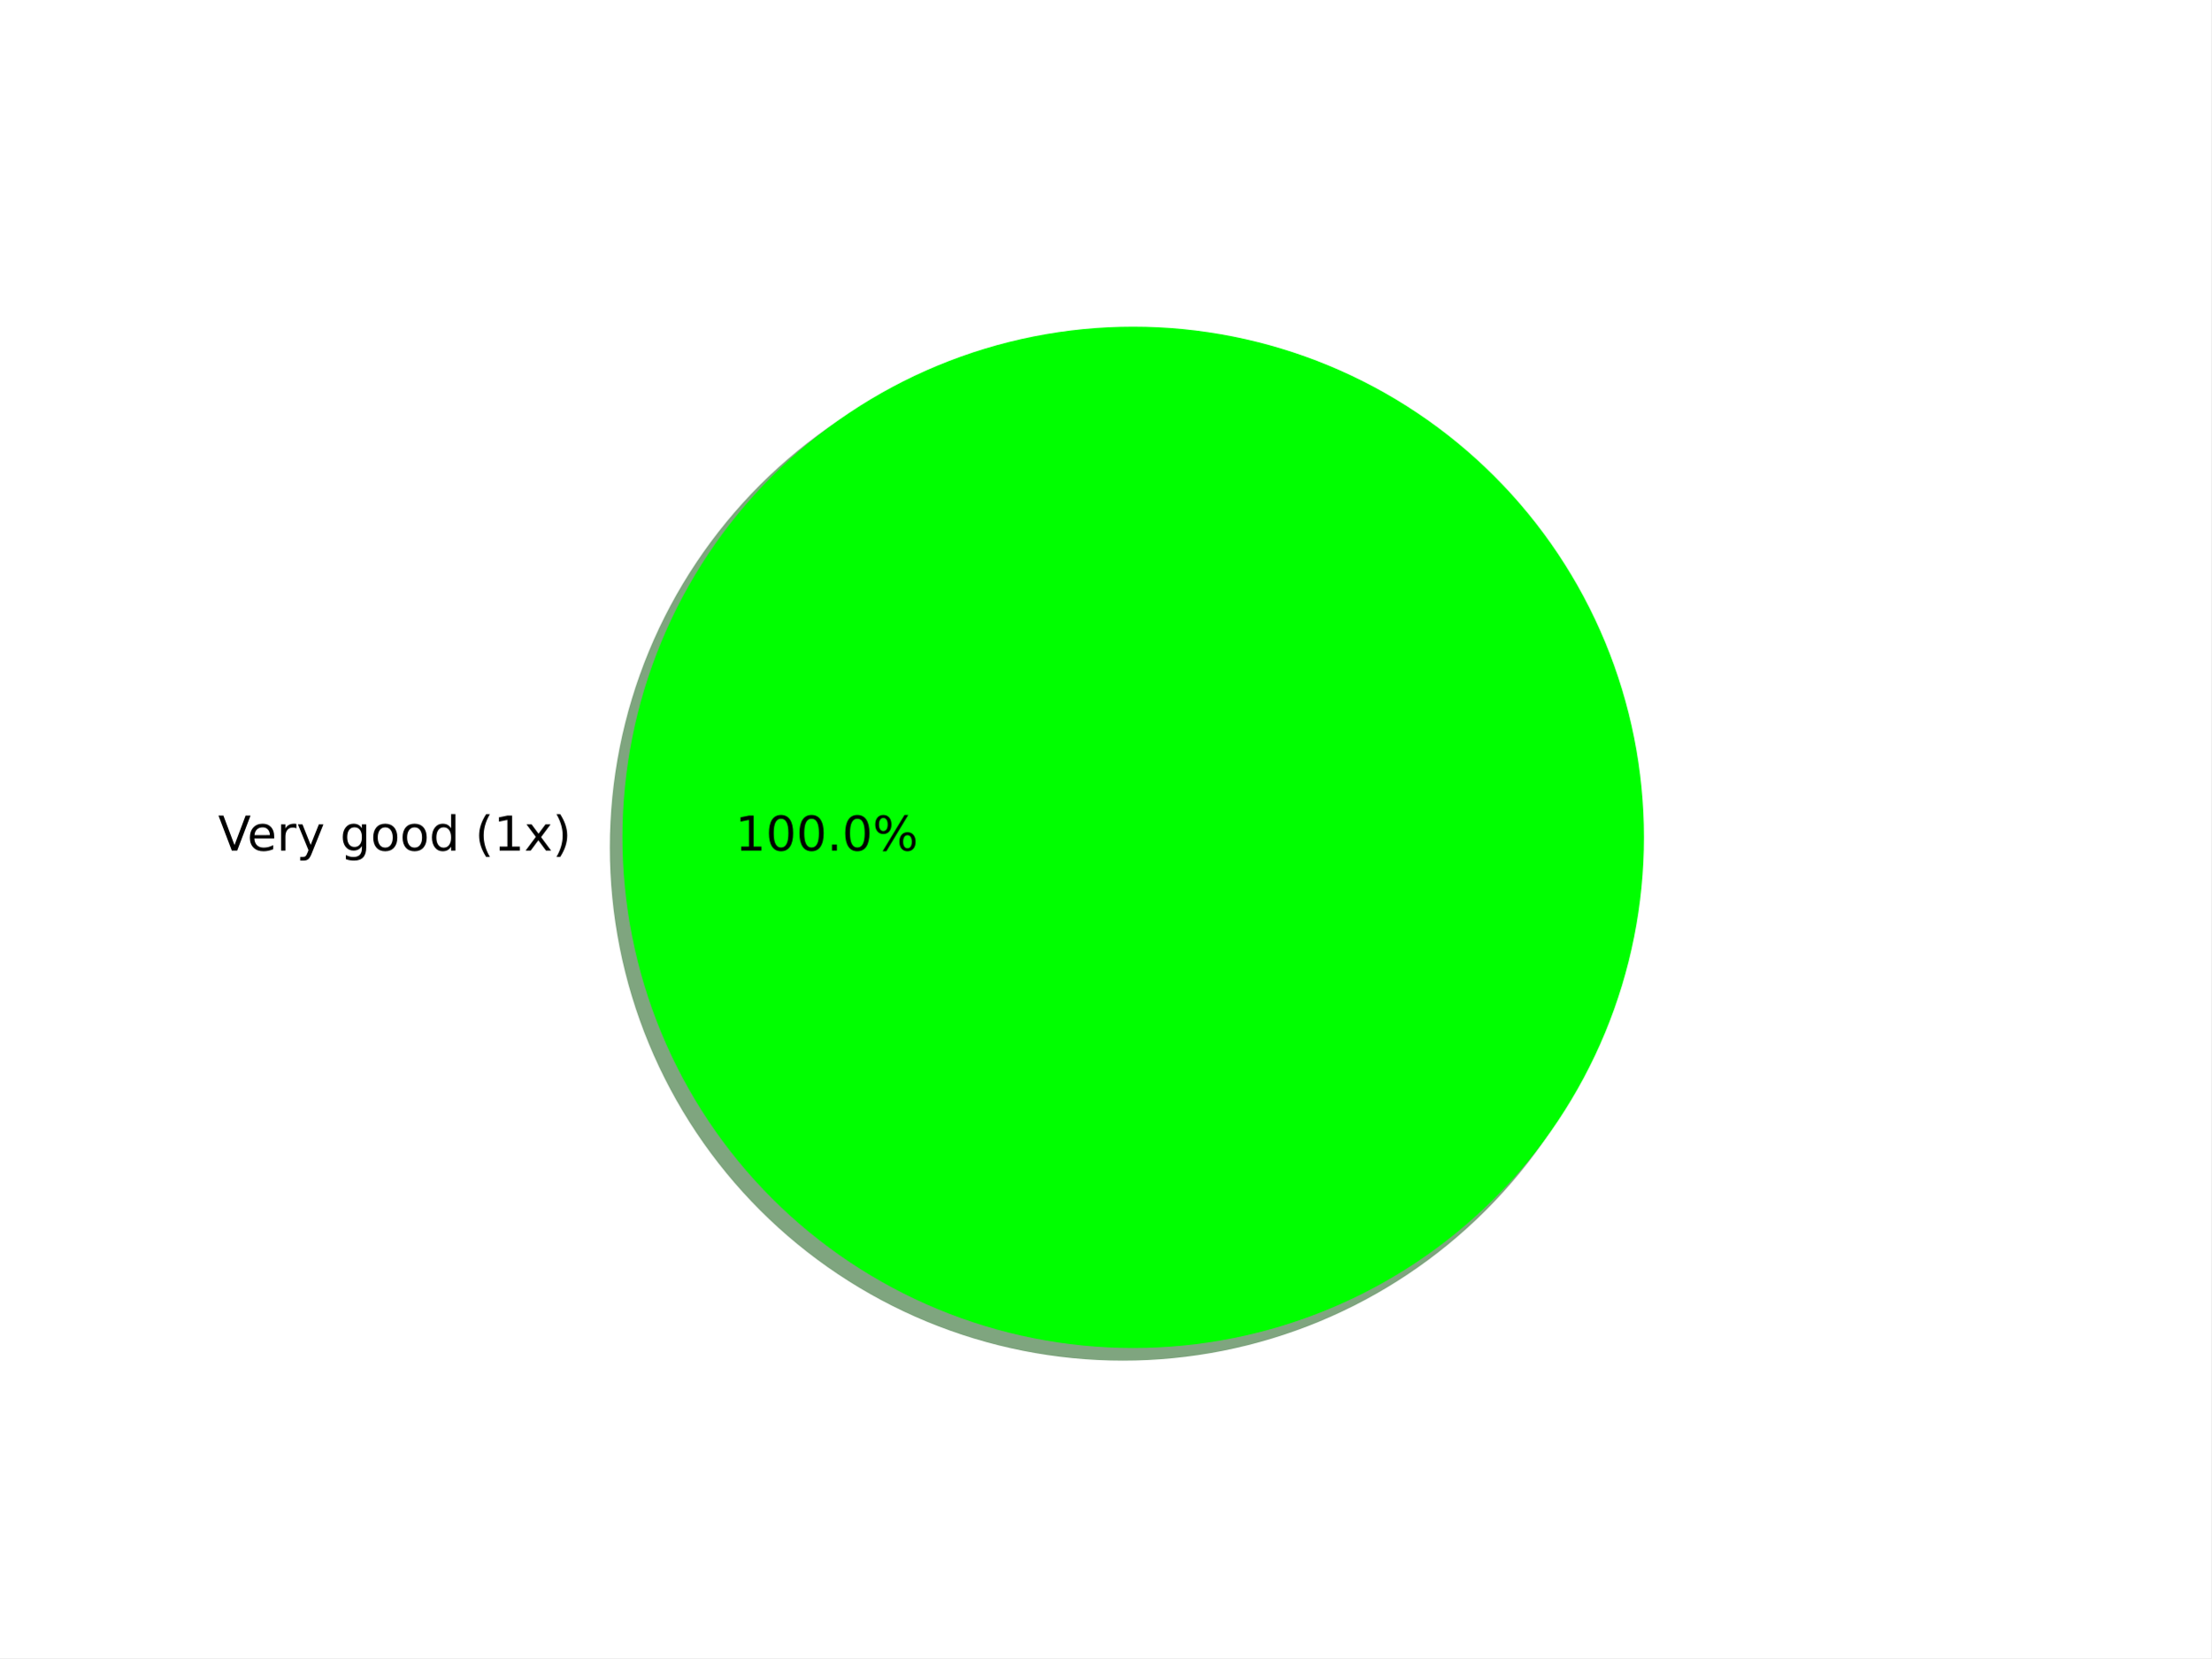
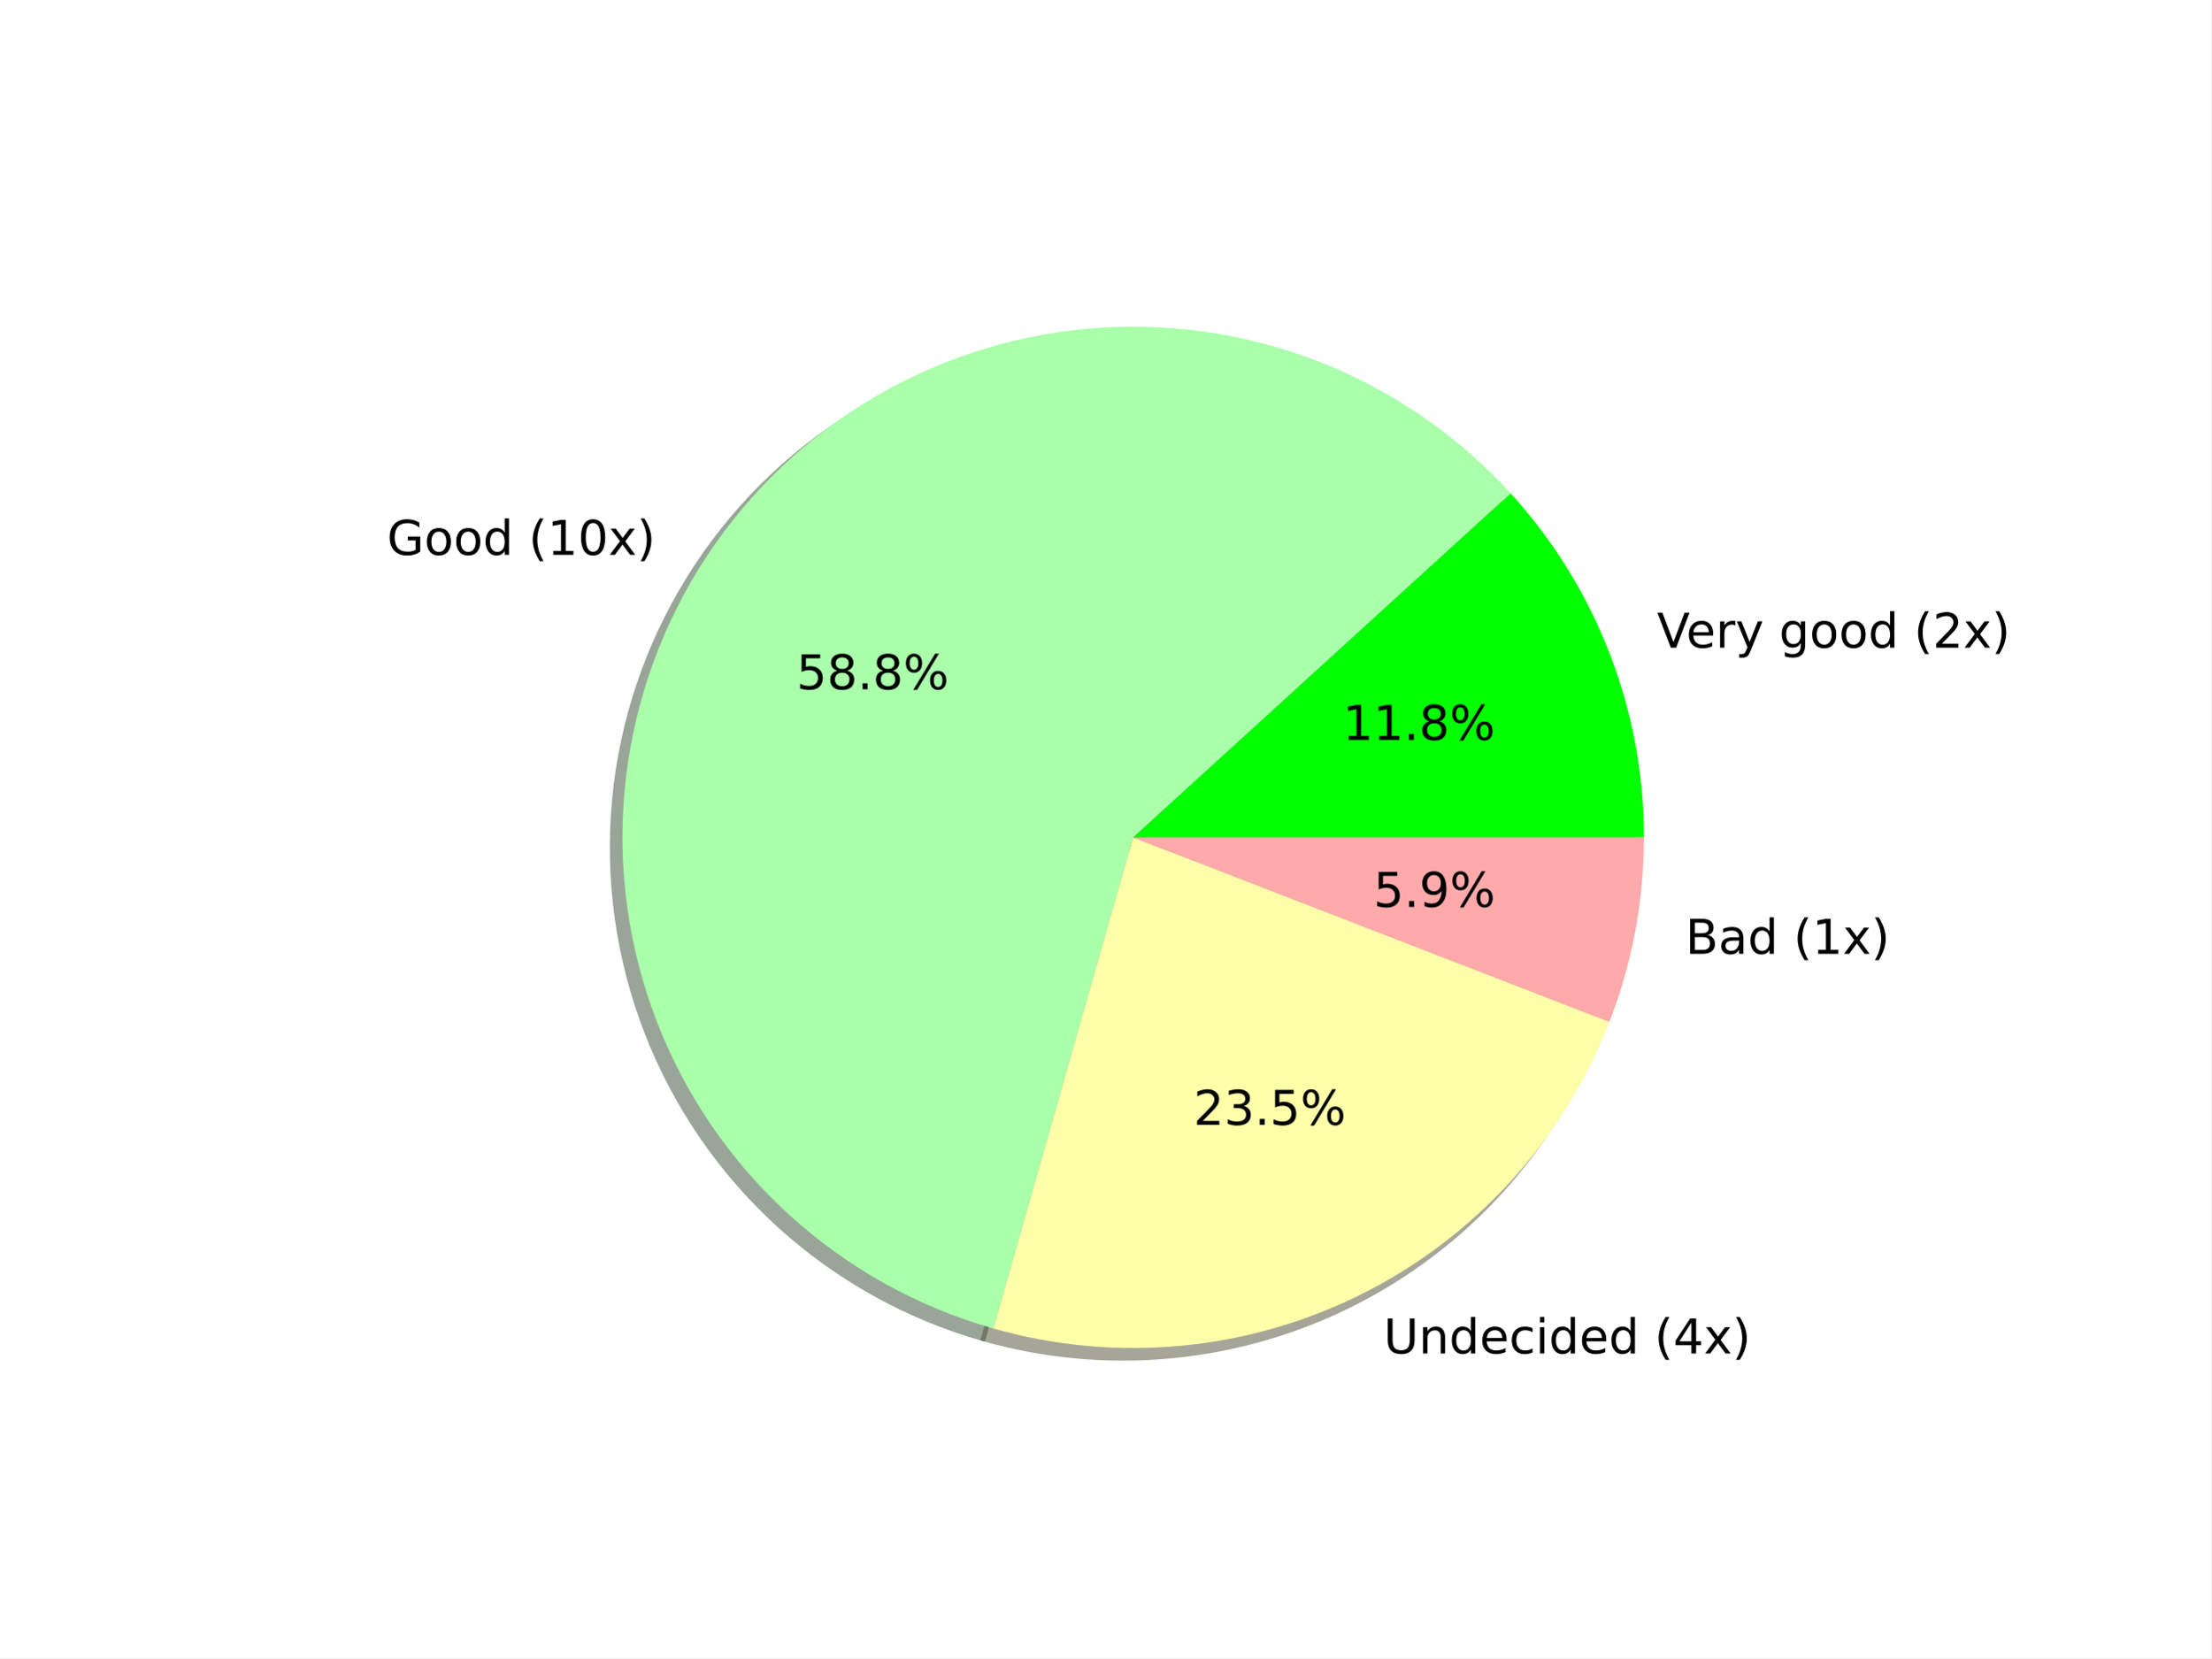
<svg xmlns="http://www.w3.org/2000/svg" xmlns:xlink="http://www.w3.org/1999/xlink" width="460.8pt" height="345.6pt" viewBox="0 0 460.8 345.6" version="1.1">
  <defs>
    <style type="text/css">*{stroke-linejoin: round; stroke-linecap: butt}</style>
  </defs>
  <g id="figure_1">
    <g id="patch_1">
      <path d="M 0 345.6  L 460.8 345.6  L 460.8 0  L 0 0  z " style="fill: #ffffff" />
    </g>
    <g id="axes_1">
      <g id="patch_2">
-         <path d="M 340.476 176.657  C 340.476 162.679 337.723 148.836 332.373 135.922  C 327.024 123.008 319.183 111.273 309.299 101.389  C 299.415 91.505 287.68 83.664 274.766 78.315  C 261.852 72.965 248.009 70.212 234.031 70.212  C 220.053 70.212 206.211 72.965 193.296 78.315  C 180.382 83.664 168.647 91.505 158.763 101.389  C 148.879 111.273 141.038 123.008 135.689 135.922  C 130.34 148.836 127.586 162.679 127.586 176.657  C 127.586 190.635 130.34 204.477 135.689 217.392  C 141.038 230.306 148.879 242.041 158.763 251.925  C 168.647 261.809 180.382 269.65 193.296 274.999  C 206.211 280.348 220.053 283.102 234.031 283.102  C 248.009 283.102 261.852 280.348 274.766 274.999  C 287.68 269.65 299.415 261.809 309.299 251.925  C 319.183 242.041 327.024 230.306 332.373 217.392  C 337.723 204.477 340.476 190.635 340.476 176.657  M 234.031 176.657  M 340.476 176.657  z " style="fill: #004c00; opacity: 0.5; stroke: #004c00; stroke-linejoin: miter" />
+         <path d="M 340.476 176.657  C 340.476 163.506 338.039 150.468 333.288 138.205  C 328.537 125.941 321.555 114.664 312.695 104.945  L 234.031 176.657  L 340.476 176.657  z " style="fill: #004c00; opacity: 0.5; stroke: #004c00; stroke-linejoin: miter" />
      </g>
      <g id="patch_3">
-         <path d="M 342.605 174.528  C 342.605 160.55 339.851 146.708 334.502 133.793  C 329.153 120.879 321.312 109.144 311.428 99.26  C 301.544 89.376 289.809 81.535 276.895 76.186  C 263.98 70.837 250.138 68.083 236.16 68.083  C 222.182 68.083 208.34 70.837 195.425 76.186  C 182.511 81.535 170.776 89.376 160.892 99.26  C 151.008 109.144 143.167 120.879 137.818 133.793  C 132.469 146.708 129.715 160.55 129.715 174.528  C 129.715 188.506 132.469 202.348 137.818 215.263  C 143.167 228.177 151.008 239.912 160.892 249.796  C 170.776 259.68 182.511 267.521 195.425 272.87  C 208.34 278.219 222.182 280.973 236.16 280.973  C 250.138 280.973 263.98 278.219 276.895 272.87  C 289.809 267.521 301.544 259.68 311.428 249.796  C 321.312 239.912 329.153 228.177 334.502 215.263  C 339.851 202.348 342.605 188.506 342.605 174.528  M 236.16 174.528  M 342.605 174.528  z " style="fill: #00ff00" />
+         <path d="M 312.695 104.945  C 301.602 92.778 287.837 83.348 272.483 77.4  C 257.13 71.452 240.604 69.147 224.21 70.666  C 207.815 72.185 191.994 77.488 177.995 86.156  C 163.996 94.823 152.198 106.622 143.53 120.621  C 134.862 134.62 129.56 150.441 128.04 166.835  C 126.521 183.23 128.826 199.756 134.774 215.109  C 140.722 230.462 150.152 244.228 162.32 255.321  C 174.488 266.413 189.065 274.532 204.901 279.038  L 234.031 176.657  L 312.695 104.945  z " style="fill: #334c33; opacity: 0.5; stroke: #334c33; stroke-linejoin: miter" />
+       </g>
+       <g id="patch_4">
+         <path d="M 204.901 279.038  C 230.411 286.297 257.736 283.765 281.478 271.942  C 305.22 260.12 323.707 239.841 333.288 215.109  L 234.031 176.657  L 204.901 279.038  z " style="fill: #4c4c33; opacity: 0.5; stroke: #4c4c33; stroke-linejoin: miter" />
+       </g>
+       <g id="patch_5">
+         <path d="M 333.288 215.109  C 335.658 208.991 337.458 202.666 338.663 196.216  C 339.869 189.766 340.476 183.219 340.476 176.657  L 234.031 176.657  L 333.288 215.109  z " style="fill: #4c3333; opacity: 0.5; stroke: #4c3333; stroke-linejoin: miter" />
+       </g>
+       <g id="patch_6">
+         <path d="M 342.605 174.528  C 342.605 161.377 340.168 148.339 335.417 136.076  C 330.666 123.813 323.684 112.535 314.824 102.817  L 236.16 174.528  L 342.605 174.528  z " style="fill: #00ff00" />
+       </g>
+       <g id="patch_7">
+         <path d="M 314.824 102.817  C 303.731 90.649 289.965 81.219 274.612 75.271  C 259.259 69.323 242.733 67.018 226.339 68.537  C 209.944 70.056 194.123 75.359 180.124 84.027  C 166.125 92.695 154.327 104.493 145.659 118.492  C 136.991 132.491 131.688 148.312 130.169 164.707  C 128.65 181.101 130.955 197.627 136.903 212.98  C 142.851 228.333 152.281 242.099 164.449 253.192  C 176.616 264.284 191.194 272.403 207.03 276.909  L 236.16 174.528  L 314.824 102.817  z " style="fill: #aaffaa" />
+       </g>
+       <g id="patch_8">
+         <path d="M 207.03 276.909  C 232.54 284.168 259.864 281.636 283.607 269.813  C 307.349 257.991 325.836 237.712 335.417 212.98  L 236.16 174.528  L 207.03 276.909  z " style="fill: #ffffaa" />
+       </g>
+       <g id="patch_9">
+         <path d="M 335.417 212.98  C 337.787 206.862 339.587 200.537 340.792 194.087  C 341.998 187.637 342.605 181.09 342.605 174.528  L 236.16 174.528  L 335.417 212.98  z " style="fill: #ffaaaa" />
      </g>
      <g id="matplotlib.axis_1" />
      <g id="matplotlib.axis_2" />
      <g id="text_1">
-         <g transform="translate(45.44728 177.2874)scale(0.1 -0.1)">
+         <g transform="translate(345.3425 134.9898)scale(0.1 -0.1)">
          <defs>
            <path id="DejaVuSans-56" d="M 1831 0  L 50 4666  L 709 4666  L 2188 738  L 3669 4666  L 4325 4666  L 2547 0  L 1831 0  z " transform="scale(0.015625)" />
            <path id="DejaVuSans-65" d="M 3597 1894  L 3597 1613  L 953 1613  Q 991 1019 1311 708  Q 1631 397 2203 397  Q 2534 397 2845 478  Q 3156 559 3463 722  L 3463 178  Q 3153 47 2828 -22  Q 2503 -91 2169 -91  Q 1331 -91 842 396  Q 353 884 353 1716  Q 353 2575 817 3079  Q 1281 3584 2069 3584  Q 2775 3584 3186 3129  Q 3597 2675 3597 1894  z M 3022 2063  Q 3016 2534 2758 2815  Q 2500 3097 2075 3097  Q 1594 3097 1305 2825  Q 1016 2553 972 2059  L 3022 2063  z " transform="scale(0.015625)" />
            <path id="DejaVuSans-72" d="M 2631 2963  Q 2534 3019 2420 3045  Q 2306 3072 2169 3072  Q 1681 3072 1420 2755  Q 1159 2438 1159 1844  L 1159 0  L 581 0  L 581 3500  L 1159 3500  L 1159 2956  Q 1341 3275 1631 3429  Q 1922 3584 2338 3584  Q 2397 3584 2469 3576  Q 2541 3569 2628 3553  L 2631 2963  z " transform="scale(0.015625)" />
            <path id="DejaVuSans-79" d="M 2059 -325  Q 1816 -950 1584 -1140  Q 1353 -1331 966 -1331  L 506 -1331  L 506 -850  L 844 -850  Q 1081 -850 1212 -737  Q 1344 -625 1503 -206  L 1606 56  L 191 3500  L 800 3500  L 1894 763  L 2988 3500  L 3597 3500  L 2059 -325  z " transform="scale(0.015625)" />
            <path id="DejaVuSans-20" transform="scale(0.015625)" />
            <path id="DejaVuSans-67" d="M 2906 1791  Q 2906 2416 2648 2759  Q 2391 3103 1925 3103  Q 1463 3103 1205 2759  Q 947 2416 947 1791  Q 947 1169 1205 825  Q 1463 481 1925 481  Q 2391 481 2648 825  Q 2906 1169 2906 1791  z M 3481 434  Q 3481 -459 3084 -895  Q 2688 -1331 1869 -1331  Q 1566 -1331 1297 -1286  Q 1028 -1241 775 -1147  L 775 -588  Q 1028 -725 1275 -790  Q 1522 -856 1778 -856  Q 2344 -856 2625 -561  Q 2906 -266 2906 331  L 2906 616  Q 2728 306 2450 153  Q 2172 0 1784 0  Q 1141 0 747 490  Q 353 981 353 1791  Q 353 2603 747 3093  Q 1141 3584 1784 3584  Q 2172 3584 2450 3431  Q 2728 3278 2906 2969  L 2906 3500  L 3481 3500  L 3481 434  z " transform="scale(0.015625)" />
            <path id="DejaVuSans-6f" d="M 1959 3097  Q 1497 3097 1228 2736  Q 959 2375 959 1747  Q 959 1119 1226 758  Q 1494 397 1959 397  Q 2419 397 2687 759  Q 2956 1122 2956 1747  Q 2956 2369 2687 2733  Q 2419 3097 1959 3097  z M 1959 3584  Q 2709 3584 3137 3096  Q 3566 2609 3566 1747  Q 3566 888 3137 398  Q 2709 -91 1959 -91  Q 1206 -91 779 398  Q 353 888 353 1747  Q 353 2609 779 3096  Q 1206 3584 1959 3584  z " transform="scale(0.015625)" />
            <path id="DejaVuSans-64" d="M 2906 2969  L 2906 4863  L 3481 4863  L 3481 0  L 2906 0  L 2906 525  Q 2725 213 2448 61  Q 2172 -91 1784 -91  Q 1150 -91 751 415  Q 353 922 353 1747  Q 353 2572 751 3078  Q 1150 3584 1784 3584  Q 2172 3584 2448 3432  Q 2725 3281 2906 2969  z M 947 1747  Q 947 1113 1208 752  Q 1469 391 1925 391  Q 2381 391 2643 752  Q 2906 1113 2906 1747  Q 2906 2381 2643 2742  Q 2381 3103 1925 3103  Q 1469 3103 1208 2742  Q 947 2381 947 1747  z " transform="scale(0.015625)" />
            <path id="DejaVuSans-28" d="M 1984 4856  Q 1566 4138 1362 3434  Q 1159 2731 1159 2009  Q 1159 1288 1364 580  Q 1569 -128 1984 -844  L 1484 -844  Q 1016 -109 783 600  Q 550 1309 550 2009  Q 550 2706 781 3412  Q 1013 4119 1484 4856  L 1984 4856  z " transform="scale(0.015625)" />
-             <path id="DejaVuSans-31" d="M 794 531  L 1825 531  L 1825 4091  L 703 3866  L 703 4441  L 1819 4666  L 2450 4666  L 2450 531  L 3481 531  L 3481 0  L 794 0  L 794 531  z " transform="scale(0.015625)" />
+             <path id="DejaVuSans-32" d="M 1228 531  L 3431 531  L 3431 0  L 469 0  L 469 531  Q 828 903 1448 1529  Q 2069 2156 2228 2338  Q 2531 2678 2651 2914  Q 2772 3150 2772 3378  Q 2772 3750 2511 3984  Q 2250 4219 1831 4219  Q 1534 4219 1204 4116  Q 875 4013 500 3803  L 500 4441  Q 881 4594 1212 4672  Q 1544 4750 1819 4750  Q 2544 4750 2975 4387  Q 3406 4025 3406 3419  Q 3406 3131 3298 2873  Q 3191 2616 2906 2266  Q 2828 2175 2409 1742  Q 1991 1309 1228 531  z " transform="scale(0.015625)" />
            <path id="DejaVuSans-78" d="M 3513 3500  L 2247 1797  L 3578 0  L 2900 0  L 1881 1375  L 863 0  L 184 0  L 1544 1831  L 300 3500  L 978 3500  L 1906 2253  L 2834 3500  L 3513 3500  z " transform="scale(0.015625)" />
            <path id="DejaVuSans-29" d="M 513 4856  L 1013 4856  Q 1481 4119 1714 3412  Q 1947 2706 1947 2009  Q 1947 1309 1714 600  Q 1481 -109 1013 -844  L 513 -844  Q 928 -128 1133 580  Q 1338 1288 1338 2009  Q 1338 2731 1133 3434  Q 928 4138 513 4856  z " transform="scale(0.015625)" />
          </defs>
          <use xlink:href="#DejaVuSans-56" />
          <use xlink:href="#DejaVuSans-65" x="60.658" />
          <use xlink:href="#DejaVuSans-72" x="122.182" />
          <use xlink:href="#DejaVuSans-79" x="163.295" />
          <use xlink:href="#DejaVuSans-20" x="222.475" />
          <use xlink:href="#DejaVuSans-67" x="254.262" />
          <use xlink:href="#DejaVuSans-6f" x="317.738" />
          <use xlink:href="#DejaVuSans-6f" x="378.92" />
          <use xlink:href="#DejaVuSans-64" x="440.102" />
          <use xlink:href="#DejaVuSans-20" x="503.578" />
          <use xlink:href="#DejaVuSans-28" x="535.365" />
-           <use xlink:href="#DejaVuSans-31" x="574.379" />
+           <use xlink:href="#DejaVuSans-32" x="574.379" />
          <use xlink:href="#DejaVuSans-78" x="638.002" />
          <use xlink:href="#DejaVuSans-29" x="697.182" />
        </g>
      </g>
      <g id="text_2">
-         <g transform="translate(153.2283 177.2874)scale(0.1 -0.1)">
+         <g transform="translate(279.8305 154.216)scale(0.1 -0.1)">
          <defs>
-             <path id="DejaVuSans-30" d="M 2034 4250  Q 1547 4250 1301 3770  Q 1056 3291 1056 2328  Q 1056 1369 1301 889  Q 1547 409 2034 409  Q 2525 409 2770 889  Q 3016 1369 3016 2328  Q 3016 3291 2770 3770  Q 2525 4250 2034 4250  z M 2034 4750  Q 2819 4750 3233 4129  Q 3647 3509 3647 2328  Q 3647 1150 3233 529  Q 2819 -91 2034 -91  Q 1250 -91 836 529  Q 422 1150 422 2328  Q 422 3509 836 4129  Q 1250 4750 2034 4750  z " transform="scale(0.015625)" />
+             <path id="DejaVuSans-31" d="M 794 531  L 1825 531  L 1825 4091  L 703 3866  L 703 4441  L 1819 4666  L 2450 4666  L 2450 531  L 3481 531  L 3481 0  L 794 0  L 794 531  z " transform="scale(0.015625)" />
            <path id="DejaVuSans-2e" d="M 684 794  L 1344 794  L 1344 0  L 684 0  L 684 794  z " transform="scale(0.015625)" />
+             <path id="DejaVuSans-38" d="M 2034 2216  Q 1584 2216 1326 1975  Q 1069 1734 1069 1313  Q 1069 891 1326 650  Q 1584 409 2034 409  Q 2484 409 2743 651  Q 3003 894 3003 1313  Q 3003 1734 2745 1975  Q 2488 2216 2034 2216  z M 1403 2484  Q 997 2584 770 2862  Q 544 3141 544 3541  Q 544 4100 942 4425  Q 1341 4750 2034 4750  Q 2731 4750 3128 4425  Q 3525 4100 3525 3541  Q 3525 3141 3298 2862  Q 3072 2584 2669 2484  Q 3125 2378 3379 2068  Q 3634 1759 3634 1313  Q 3634 634 3220 271  Q 2806 -91 2034 -91  Q 1263 -91 848 271  Q 434 634 434 1313  Q 434 1759 690 2068  Q 947 2378 1403 2484  z M 1172 3481  Q 1172 3119 1398 2916  Q 1625 2713 2034 2713  Q 2441 2713 2670 2916  Q 2900 3119 2900 3481  Q 2900 3844 2670 4047  Q 2441 4250 2034 4250  Q 1625 4250 1398 4047  Q 1172 3844 1172 3481  z " transform="scale(0.015625)" />
            <path id="DejaVuSans-25" d="M 4653 2053  Q 4381 2053 4226 1822  Q 4072 1591 4072 1178  Q 4072 772 4226 539  Q 4381 306 4653 306  Q 4919 306 5073 539  Q 5228 772 5228 1178  Q 5228 1588 5073 1820  Q 4919 2053 4653 2053  z M 4653 2450  Q 5147 2450 5437 2106  Q 5728 1763 5728 1178  Q 5728 594 5436 251  Q 5144 -91 4653 -91  Q 4153 -91 3862 251  Q 3572 594 3572 1178  Q 3572 1766 3864 2108  Q 4156 2450 4653 2450  z M 1428 4353  Q 1159 4353 1004 4120  Q 850 3888 850 3481  Q 850 3069 1003 2837  Q 1156 2606 1428 2606  Q 1700 2606 1854 2837  Q 2009 3069 2009 3481  Q 2009 3884 1853 4118  Q 1697 4353 1428 4353  z M 4250 4750  L 4750 4750  L 1831 -91  L 1331 -91  L 4250 4750  z M 1428 4750  Q 1922 4750 2215 4408  Q 2509 4066 2509 3481  Q 2509 2891 2217 2550  Q 1925 2209 1428 2209  Q 931 2209 642 2551  Q 353 2894 353 3481  Q 353 4063 643 4406  Q 934 4750 1428 4750  z " transform="scale(0.015625)" />
          </defs>
          <use xlink:href="#DejaVuSans-31" />
-           <use xlink:href="#DejaVuSans-30" x="63.623" />
-           <use xlink:href="#DejaVuSans-30" x="127.246" />
-           <use xlink:href="#DejaVuSans-2e" x="190.869" />
-           <use xlink:href="#DejaVuSans-30" x="222.656" />
-           <use xlink:href="#DejaVuSans-25" x="286.279" />
+           <use xlink:href="#DejaVuSans-31" x="63.623" />
+           <use xlink:href="#DejaVuSans-2e" x="127.246" />
+           <use xlink:href="#DejaVuSans-38" x="159.033" />
+           <use xlink:href="#DejaVuSans-25" x="222.656" />
+         </g>
+       </g>
+       <g id="text_3">
+         <g transform="translate(80.64931 115.6478)scale(0.1 -0.1)">
+           <defs>
+             <path id="DejaVuSans-47" d="M 3809 666  L 3809 1919  L 2778 1919  L 2778 2438  L 4434 2438  L 4434 434  Q 4069 175 3628 42  Q 3188 -91 2688 -91  Q 1594 -91 976 548  Q 359 1188 359 2328  Q 359 3472 976 4111  Q 1594 4750 2688 4750  Q 3144 4750 3555 4637  Q 3966 4525 4313 4306  L 4313 3634  Q 3963 3931 3569 4081  Q 3175 4231 2741 4231  Q 1884 4231 1454 3753  Q 1025 3275 1025 2328  Q 1025 1384 1454 906  Q 1884 428 2741 428  Q 3075 428 3337 486  Q 3600 544 3809 666  z " transform="scale(0.015625)" />
+             <path id="DejaVuSans-30" d="M 2034 4250  Q 1547 4250 1301 3770  Q 1056 3291 1056 2328  Q 1056 1369 1301 889  Q 1547 409 2034 409  Q 2525 409 2770 889  Q 3016 1369 3016 2328  Q 3016 3291 2770 3770  Q 2525 4250 2034 4250  z M 2034 4750  Q 2819 4750 3233 4129  Q 3647 3509 3647 2328  Q 3647 1150 3233 529  Q 2819 -91 2034 -91  Q 1250 -91 836 529  Q 422 1150 422 2328  Q 422 3509 836 4129  Q 1250 4750 2034 4750  z " transform="scale(0.015625)" />
+           </defs>
+           <use xlink:href="#DejaVuSans-47" />
+           <use xlink:href="#DejaVuSans-6f" x="77.49" />
+           <use xlink:href="#DejaVuSans-6f" x="138.672" />
+           <use xlink:href="#DejaVuSans-64" x="199.854" />
+           <use xlink:href="#DejaVuSans-20" x="263.33" />
+           <use xlink:href="#DejaVuSans-28" x="295.117" />
+           <use xlink:href="#DejaVuSans-31" x="334.131" />
+           <use xlink:href="#DejaVuSans-30" x="397.754" />
+           <use xlink:href="#DejaVuSans-78" x="461.377" />
+           <use xlink:href="#DejaVuSans-29" x="520.557" />
+         </g>
+       </g>
+       <g id="text_4">
+         <g transform="translate(165.9757 143.6658)scale(0.1 -0.1)">
+           <defs>
+             <path id="DejaVuSans-35" d="M 691 4666  L 3169 4666  L 3169 4134  L 1269 4134  L 1269 2991  Q 1406 3038 1543 3061  Q 1681 3084 1819 3084  Q 2600 3084 3056 2656  Q 3513 2228 3513 1497  Q 3513 744 3044 326  Q 2575 -91 1722 -91  Q 1428 -91 1123 -41  Q 819 9 494 109  L 494 744  Q 775 591 1075 516  Q 1375 441 1709 441  Q 2250 441 2565 725  Q 2881 1009 2881 1497  Q 2881 1984 2565 2268  Q 2250 2553 1709 2553  Q 1456 2553 1204 2497  Q 953 2441 691 2322  L 691 4666  z " transform="scale(0.015625)" />
+           </defs>
+           <use xlink:href="#DejaVuSans-35" />
+           <use xlink:href="#DejaVuSans-38" x="63.623" />
+           <use xlink:href="#DejaVuSans-2e" x="127.246" />
+           <use xlink:href="#DejaVuSans-38" x="159.033" />
+           <use xlink:href="#DejaVuSans-25" x="222.656" />
+         </g>
+       </g>
+       <g id="text_5">
+         <g transform="translate(288.3512 282.1014)scale(0.1 -0.1)">
+           <defs>
+             <path id="DejaVuSans-55" d="M 556 4666  L 1191 4666  L 1191 1831  Q 1191 1081 1462 751  Q 1734 422 2344 422  Q 2950 422 3222 751  Q 3494 1081 3494 1831  L 3494 4666  L 4128 4666  L 4128 1753  Q 4128 841 3676 375  Q 3225 -91 2344 -91  Q 1459 -91 1007 375  Q 556 841 556 1753  L 556 4666  z " transform="scale(0.015625)" />
+             <path id="DejaVuSans-6e" d="M 3513 2113  L 3513 0  L 2938 0  L 2938 2094  Q 2938 2591 2744 2837  Q 2550 3084 2163 3084  Q 1697 3084 1428 2787  Q 1159 2491 1159 1978  L 1159 0  L 581 0  L 581 3500  L 1159 3500  L 1159 2956  Q 1366 3272 1645 3428  Q 1925 3584 2291 3584  Q 2894 3584 3203 3211  Q 3513 2838 3513 2113  z " transform="scale(0.015625)" />
+             <path id="DejaVuSans-63" d="M 3122 3366  L 3122 2828  Q 2878 2963 2633 3030  Q 2388 3097 2138 3097  Q 1578 3097 1268 2742  Q 959 2388 959 1747  Q 959 1106 1268 751  Q 1578 397 2138 397  Q 2388 397 2633 464  Q 2878 531 3122 666  L 3122 134  Q 2881 22 2623 -34  Q 2366 -91 2075 -91  Q 1284 -91 818 406  Q 353 903 353 1747  Q 353 2603 823 3093  Q 1294 3584 2113 3584  Q 2378 3584 2631 3529  Q 2884 3475 3122 3366  z " transform="scale(0.015625)" />
+             <path id="DejaVuSans-69" d="M 603 3500  L 1178 3500  L 1178 0  L 603 0  L 603 3500  z M 603 4863  L 1178 4863  L 1178 4134  L 603 4134  L 603 4863  z " transform="scale(0.015625)" />
+             <path id="DejaVuSans-34" d="M 2419 4116  L 825 1625  L 2419 1625  L 2419 4116  z M 2253 4666  L 3047 4666  L 3047 1625  L 3713 1625  L 3713 1100  L 3047 1100  L 3047 0  L 2419 0  L 2419 1100  L 313 1100  L 313 1709  L 2253 4666  z " transform="scale(0.015625)" />
+           </defs>
+           <use xlink:href="#DejaVuSans-55" />
+           <use xlink:href="#DejaVuSans-6e" x="73.193" />
+           <use xlink:href="#DejaVuSans-64" x="136.572" />
+           <use xlink:href="#DejaVuSans-65" x="200.049" />
+           <use xlink:href="#DejaVuSans-63" x="261.572" />
+           <use xlink:href="#DejaVuSans-69" x="316.553" />
+           <use xlink:href="#DejaVuSans-64" x="344.336" />
+           <use xlink:href="#DejaVuSans-65" x="407.812" />
+           <use xlink:href="#DejaVuSans-64" x="469.336" />
+           <use xlink:href="#DejaVuSans-20" x="532.812" />
+           <use xlink:href="#DejaVuSans-28" x="564.6" />
+           <use xlink:href="#DejaVuSans-34" x="603.613" />
+           <use xlink:href="#DejaVuSans-78" x="667.236" />
+           <use xlink:href="#DejaVuSans-29" x="726.416" />
+         </g>
+       </g>
+       <g id="text_6">
+         <g transform="translate(248.7443 234.4587)scale(0.1 -0.1)">
+           <defs>
+             <path id="DejaVuSans-33" d="M 2597 2516  Q 3050 2419 3304 2112  Q 3559 1806 3559 1356  Q 3559 666 3084 287  Q 2609 -91 1734 -91  Q 1441 -91 1130 -33  Q 819 25 488 141  L 488 750  Q 750 597 1062 519  Q 1375 441 1716 441  Q 2309 441 2620 675  Q 2931 909 2931 1356  Q 2931 1769 2642 2001  Q 2353 2234 1838 2234  L 1294 2234  L 1294 2753  L 1863 2753  Q 2328 2753 2575 2939  Q 2822 3125 2822 3475  Q 2822 3834 2567 4026  Q 2313 4219 1838 4219  Q 1578 4219 1281 4162  Q 984 4106 628 3988  L 628 4550  Q 988 4650 1302 4700  Q 1616 4750 1894 4750  Q 2613 4750 3031 4423  Q 3450 4097 3450 3541  Q 3450 3153 3228 2886  Q 3006 2619 2597 2516  z " transform="scale(0.015625)" />
+           </defs>
+           <use xlink:href="#DejaVuSans-32" />
+           <use xlink:href="#DejaVuSans-33" x="63.623" />
+           <use xlink:href="#DejaVuSans-2e" x="127.246" />
+           <use xlink:href="#DejaVuSans-35" x="159.033" />
+           <use xlink:href="#DejaVuSans-25" x="222.656" />
+         </g>
+       </g>
+       <g id="text_7">
+         <g transform="translate(351.2556 198.8025)scale(0.1 -0.1)">
+           <defs>
+             <path id="DejaVuSans-42" d="M 1259 2228  L 1259 519  L 2272 519  Q 2781 519 3026 730  Q 3272 941 3272 1375  Q 3272 1813 3026 2020  Q 2781 2228 2272 2228  L 1259 2228  z M 1259 4147  L 1259 2741  L 2194 2741  Q 2656 2741 2882 2914  Q 3109 3088 3109 3444  Q 3109 3797 2882 3972  Q 2656 4147 2194 4147  L 1259 4147  z M 628 4666  L 2241 4666  Q 2963 4666 3353 4366  Q 3744 4066 3744 3513  Q 3744 3084 3544 2831  Q 3344 2578 2956 2516  Q 3422 2416 3680 2098  Q 3938 1781 3938 1306  Q 3938 681 3513 340  Q 3088 0 2303 0  L 628 0  L 628 4666  z " transform="scale(0.015625)" />
+             <path id="DejaVuSans-61" d="M 2194 1759  Q 1497 1759 1228 1600  Q 959 1441 959 1056  Q 959 750 1161 570  Q 1363 391 1709 391  Q 2188 391 2477 730  Q 2766 1069 2766 1631  L 2766 1759  L 2194 1759  z M 3341 1997  L 3341 0  L 2766 0  L 2766 531  Q 2569 213 2275 61  Q 1981 -91 1556 -91  Q 1019 -91 701 211  Q 384 513 384 1019  Q 384 1609 779 1909  Q 1175 2209 1959 2209  L 2766 2209  L 2766 2266  Q 2766 2663 2505 2880  Q 2244 3097 1772 3097  Q 1472 3097 1187 3025  Q 903 2953 641 2809  L 641 3341  Q 956 3463 1253 3523  Q 1550 3584 1831 3584  Q 2591 3584 2966 3190  Q 3341 2797 3341 1997  z " transform="scale(0.015625)" />
+           </defs>
+           <use xlink:href="#DejaVuSans-42" />
+           <use xlink:href="#DejaVuSans-61" x="68.604" />
+           <use xlink:href="#DejaVuSans-64" x="129.883" />
+           <use xlink:href="#DejaVuSans-20" x="193.359" />
+           <use xlink:href="#DejaVuSans-28" x="225.146" />
+           <use xlink:href="#DejaVuSans-31" x="264.16" />
+           <use xlink:href="#DejaVuSans-78" x="327.783" />
+           <use xlink:href="#DejaVuSans-29" x="386.963" />
+         </g>
+       </g>
+       <g id="text_8">
+         <g transform="translate(286.2371 189.0229)scale(0.1 -0.1)">
+           <defs>
+             <path id="DejaVuSans-39" d="M 703 97  L 703 672  Q 941 559 1184 500  Q 1428 441 1663 441  Q 2288 441 2617 861  Q 2947 1281 2994 2138  Q 2813 1869 2534 1725  Q 2256 1581 1919 1581  Q 1219 1581 811 2004  Q 403 2428 403 3163  Q 403 3881 828 4315  Q 1253 4750 1959 4750  Q 2769 4750 3195 4129  Q 3622 3509 3622 2328  Q 3622 1225 3098 567  Q 2575 -91 1691 -91  Q 1453 -91 1209 -44  Q 966 3 703 97  z M 1959 2075  Q 2384 2075 2632 2365  Q 2881 2656 2881 3163  Q 2881 3666 2632 3958  Q 2384 4250 1959 4250  Q 1534 4250 1286 3958  Q 1038 3666 1038 3163  Q 1038 2656 1286 2365  Q 1534 2075 1959 2075  z " transform="scale(0.015625)" />
+           </defs>
+           <use xlink:href="#DejaVuSans-35" />
+           <use xlink:href="#DejaVuSans-2e" x="63.623" />
+           <use xlink:href="#DejaVuSans-39" x="95.41" />
+           <use xlink:href="#DejaVuSans-25" x="159.033" />
        </g>
      </g>
    </g>
  </g>
</svg>
